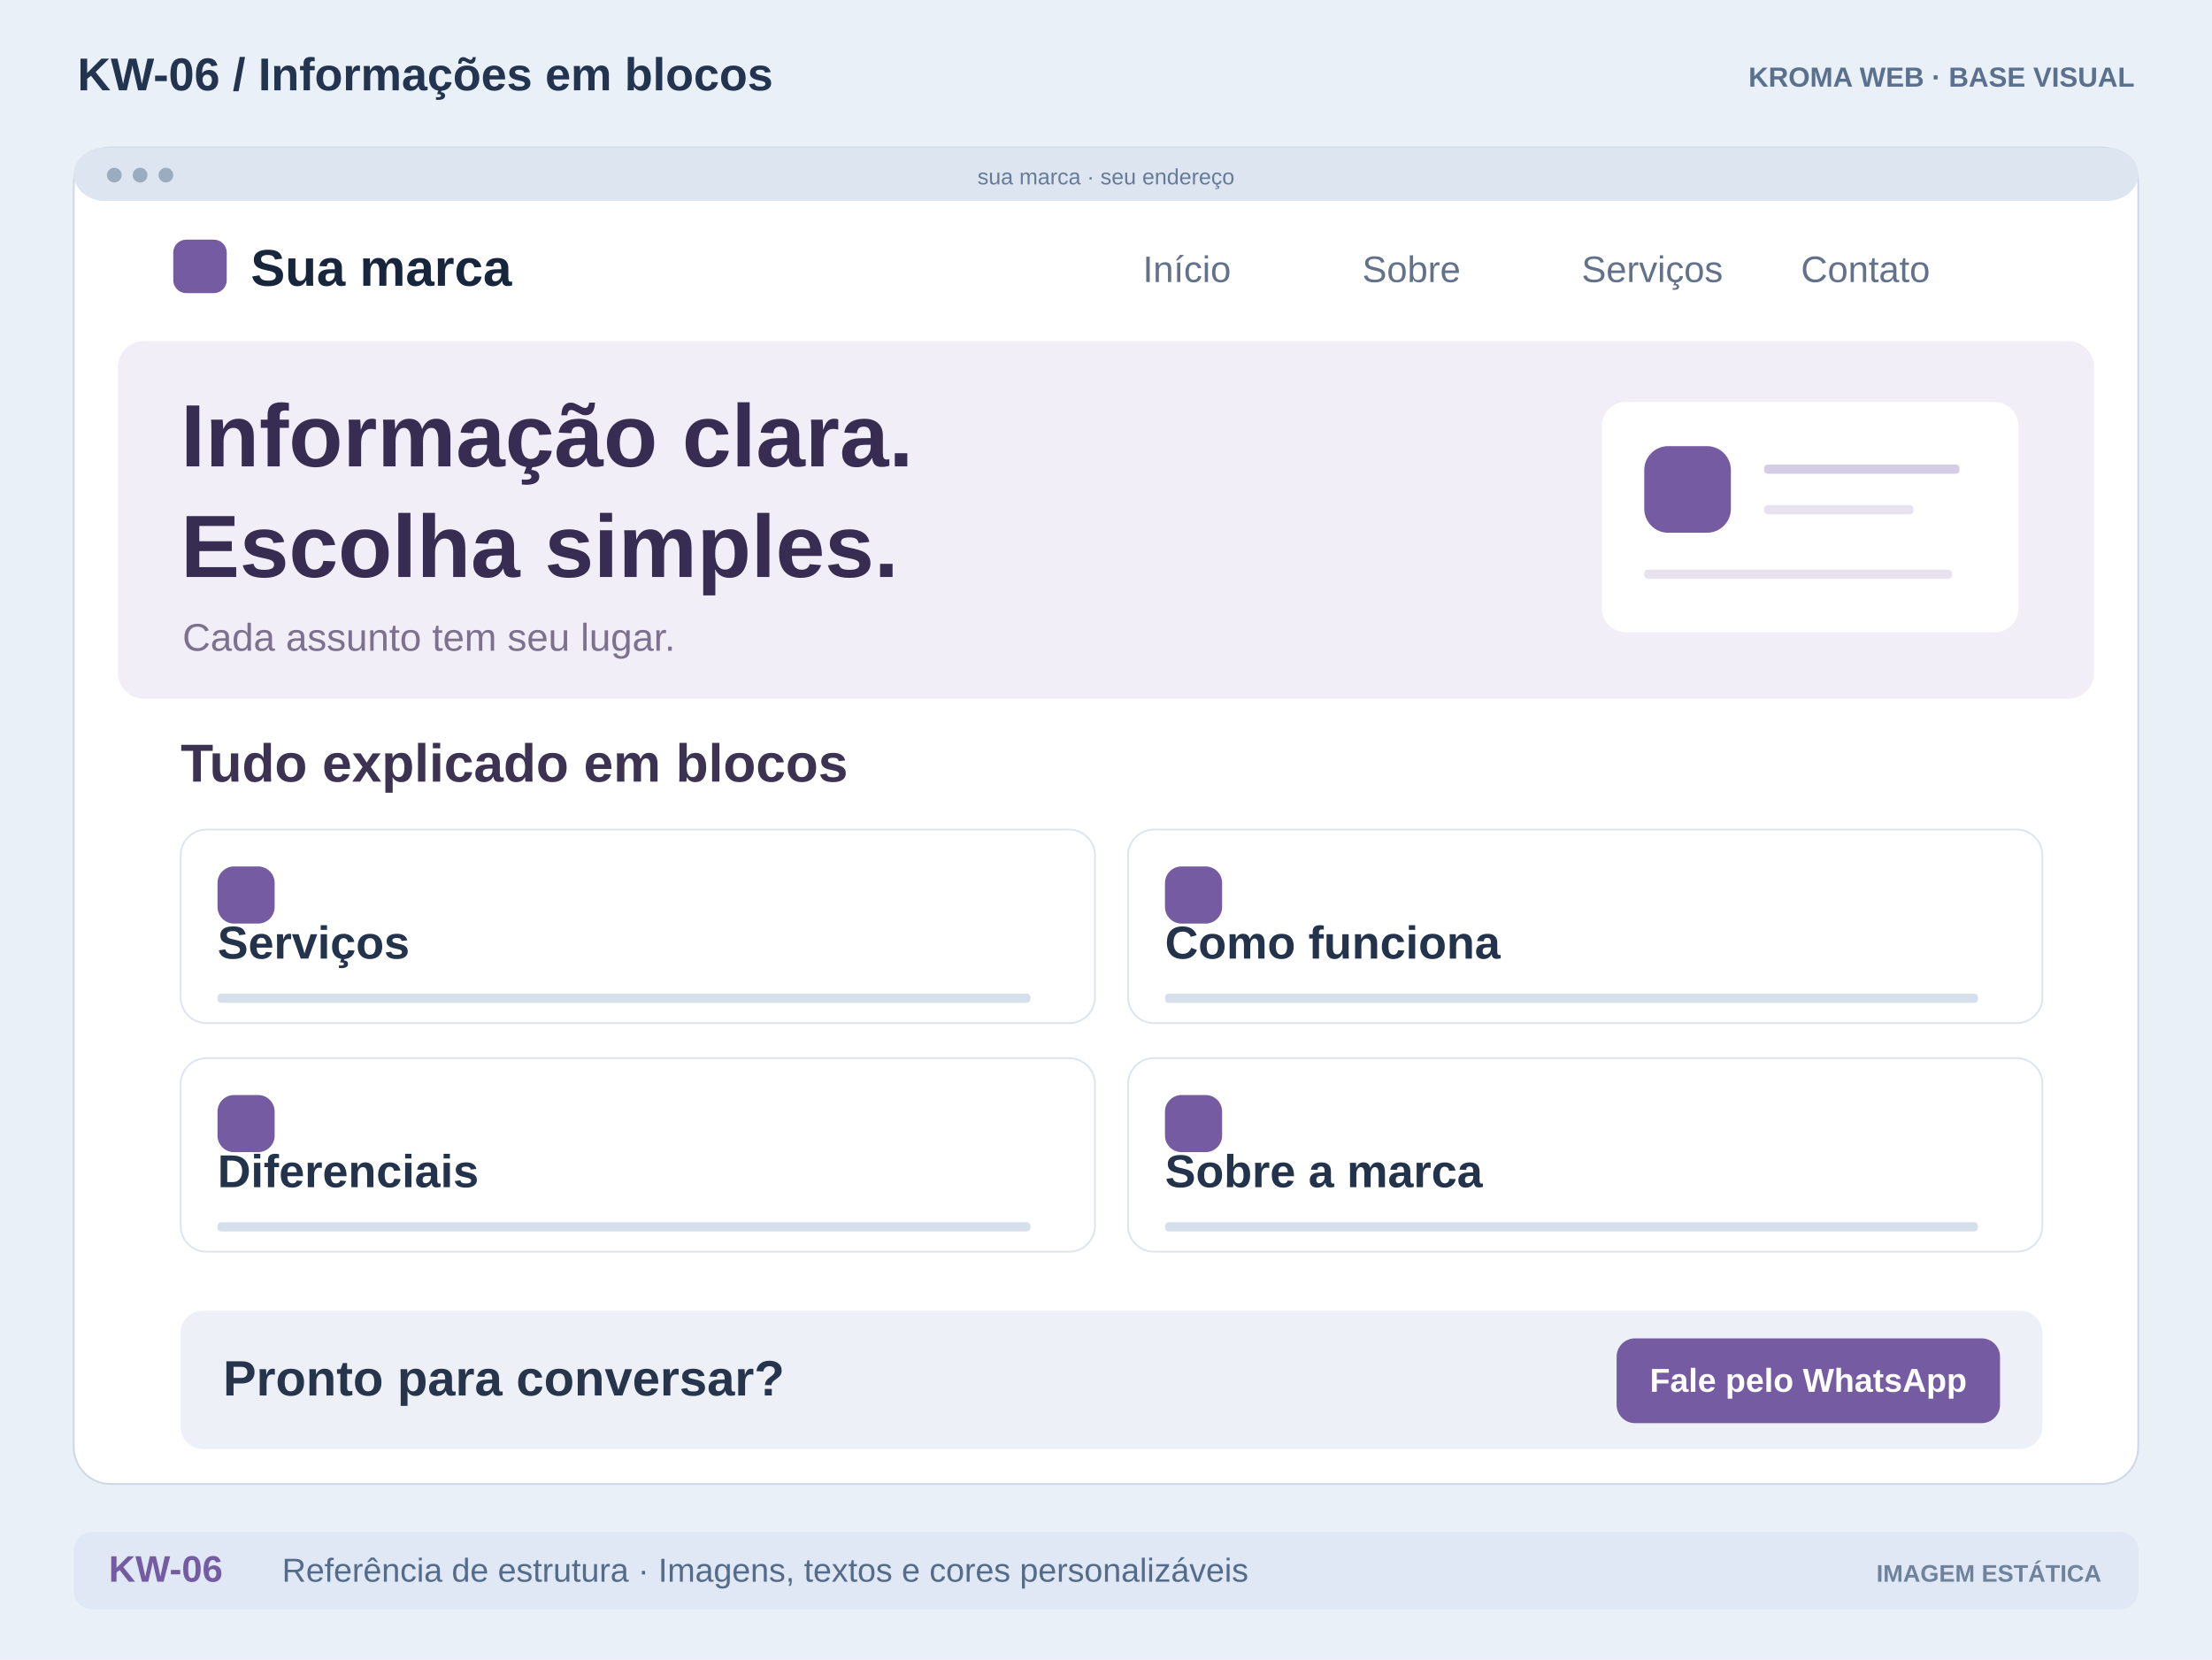
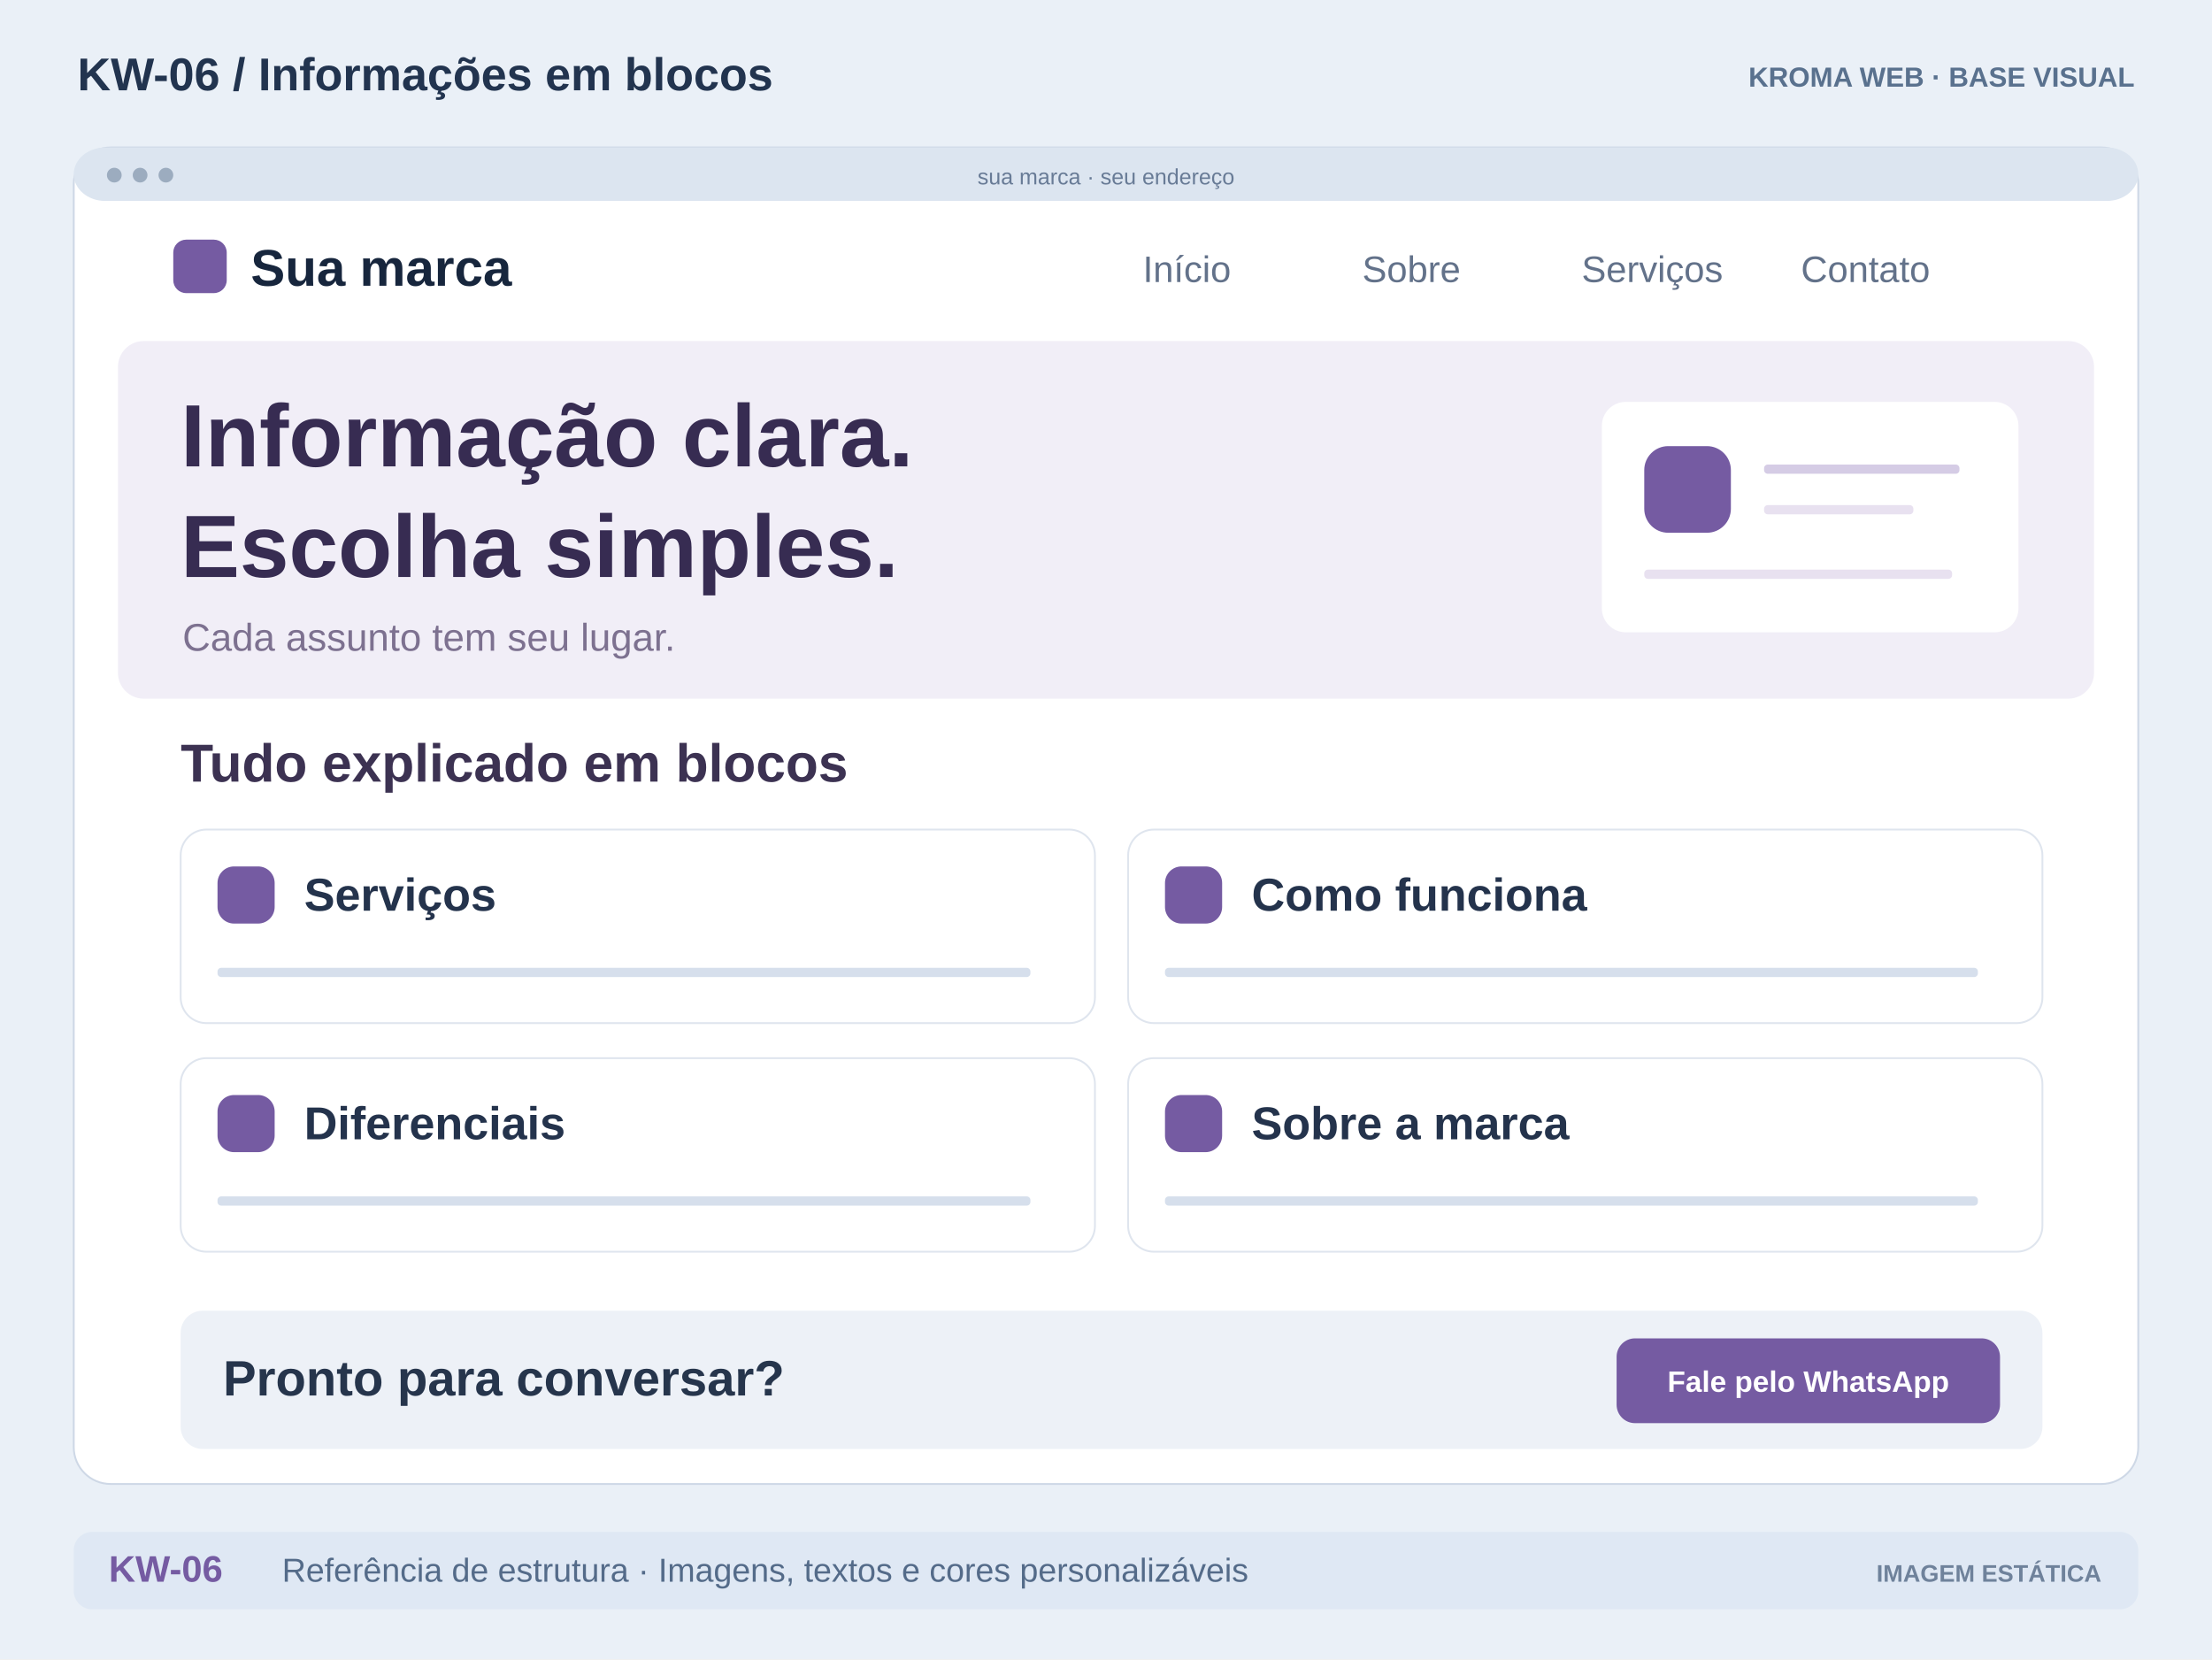
<svg xmlns="http://www.w3.org/2000/svg" width="1200" height="900" viewBox="0 0 1200 900" role="img">
  <rect x="0" y="0" width="1200" height="900" rx="0" fill="#eaf0f7" stroke="none" />
  <text x="42" y="49" font-family="Arial, sans-serif" font-size="25" font-weight="600" fill="#22344f" text-anchor="start">KW-06 / Informações em blocos</text>
  <text x="1158" y="47" font-family="Arial, sans-serif" font-size="15" font-weight="600" fill="#59718e" text-anchor="end">KROMA WEB · BASE VISUAL</text>
  <rect x="40" y="80" width="1120" height="725" rx="20" fill="#ffffff" stroke="#ced8e6" />
  <rect x="40" y="80" width="1120" height="29" rx="17" fill="#dce5f0" stroke="none" />
  <circle cx="62" cy="95" r="4" fill="#9cacbf" />
  <circle cx="76" cy="95" r="4" fill="#9cacbf" />
  <circle cx="90" cy="95" r="4" fill="#9cacbf" />
  <text x="600" y="100" font-family="Arial, sans-serif" font-size="12" font-weight="400" fill="#687b96" text-anchor="middle">sua marca · seu endereço</text>
  <rect x="94" y="130" width="29" height="29" rx="7" fill="#755ba2" stroke="none" />
  <text x="136" y="155" font-family="Arial, sans-serif" font-size="28" font-weight="700" fill="#17263d" text-anchor="start">Sua marca</text>
  <text x="620" y="153" font-family="Arial, sans-serif" font-size="20" font-weight="500" fill="#63728a" text-anchor="start">Início</text>
  <text x="739" y="153" font-family="Arial, sans-serif" font-size="20" font-weight="500" fill="#63728a" text-anchor="start">Sobre</text>
  <text x="858" y="153" font-family="Arial, sans-serif" font-size="20" font-weight="500" fill="#63728a" text-anchor="start">Serviços</text>
  <text x="977" y="153" font-family="Arial, sans-serif" font-size="20" font-weight="500" fill="#63728a" text-anchor="start">Contato</text>
  <rect x="64" y="185" width="1072" height="194" rx="14" fill="#f1eef7" stroke="none" />
  <text x="98" y="253" font-family="Arial, sans-serif" font-size="48" font-weight="700" fill="#372c52" text-anchor="start">Informação clara.</text>
  <text x="98" y="313" font-family="Arial, sans-serif" font-size="48" font-weight="700" fill="#372c52" text-anchor="start">Escolha simples.</text>
  <text x="99" y="353" font-family="Arial, sans-serif" font-size="21" font-weight="400" fill="#7d7190" text-anchor="start">Cada assunto tem seu lugar.</text>
  <rect x="869" y="218" width="226" height="125" rx="13" fill="#ffffff" stroke="none" />
  <rect x="892" y="242" width="47" height="47" rx="13" fill="#755ba2" stroke="none" />
  <rect x="957" y="252" width="106" height="5" rx="2" fill="#d5cce5" stroke="none" />
  <rect x="957" y="274" width="81" height="5" rx="2" fill="#e8e1f0" stroke="none" />
  <rect x="892" y="309" width="167" height="5" rx="2" fill="#e8e1f0" stroke="none" />
  <text x="98" y="424" font-family="Arial, sans-serif" font-size="29" font-weight="600" fill="#3c3252" text-anchor="start">Tudo explicado em blocos</text>
  <rect x="98" y="450" width="496" height="105" rx="14" fill="#ffffff" stroke="#dfe5ee" />
  <rect x="118" y="470" width="31" height="31" rx="9" fill="#755ba2" stroke="none" />
-   <text x="118" y="520" font-family="Arial, sans-serif" font-size="25" font-weight="600" fill="#24334c" text-anchor="start">Serviços</text>
-   <rect x="118" y="539" width="441" height="5" rx="2" fill="#d6dfec" stroke="none" />
+   <text x="165" y="494" font-family="Arial, sans-serif" font-size="25" font-weight="600" fill="#24334c" text-anchor="start">Serviços</text>
+   <rect x="118" y="525" width="441" height="5" rx="2" fill="#d6dfec" stroke="none" />
  <rect x="612" y="450" width="496" height="105" rx="14" fill="#ffffff" stroke="#dfe5ee" />
  <rect x="632" y="470" width="31" height="31" rx="9" fill="#755ba2" stroke="none" />
-   <text x="632" y="520" font-family="Arial, sans-serif" font-size="25" font-weight="600" fill="#24334c" text-anchor="start">Como funciona</text>
-   <rect x="632" y="539" width="441" height="5" rx="2" fill="#d6dfec" stroke="none" />
+   <text x="679" y="494" font-family="Arial, sans-serif" font-size="25" font-weight="600" fill="#24334c" text-anchor="start">Como funciona</text>
+   <rect x="632" y="525" width="441" height="5" rx="2" fill="#d6dfec" stroke="none" />
  <rect x="98" y="574" width="496" height="105" rx="14" fill="#ffffff" stroke="#dfe5ee" />
  <rect x="118" y="594" width="31" height="31" rx="9" fill="#755ba2" stroke="none" />
-   <text x="118" y="644" font-family="Arial, sans-serif" font-size="25" font-weight="600" fill="#24334c" text-anchor="start">Diferenciais</text>
-   <rect x="118" y="663" width="441" height="5" rx="2" fill="#d6dfec" stroke="none" />
+   <text x="165" y="618" font-family="Arial, sans-serif" font-size="25" font-weight="600" fill="#24334c" text-anchor="start">Diferenciais</text>
+   <rect x="118" y="649" width="441" height="5" rx="2" fill="#d6dfec" stroke="none" />
  <rect x="612" y="574" width="496" height="105" rx="14" fill="#ffffff" stroke="#dfe5ee" />
  <rect x="632" y="594" width="31" height="31" rx="9" fill="#755ba2" stroke="none" />
-   <text x="632" y="644" font-family="Arial, sans-serif" font-size="25" font-weight="600" fill="#24334c" text-anchor="start">Sobre a marca</text>
-   <rect x="632" y="663" width="441" height="5" rx="2" fill="#d6dfec" stroke="none" />
+   <text x="679" y="618" font-family="Arial, sans-serif" font-size="25" font-weight="600" fill="#24334c" text-anchor="start">Sobre a marca</text>
+   <rect x="632" y="649" width="441" height="5" rx="2" fill="#d6dfec" stroke="none" />
  <rect x="98" y="711" width="1010" height="75" rx="12" fill="#edf1f7" stroke="none" />
  <text x="121" y="757" font-family="Arial, sans-serif" font-size="27" font-weight="600" fill="#26354c" text-anchor="start">Pronto para conversar?</text>
  <rect x="877" y="726" width="208" height="46" rx="10" fill="#755ba2" stroke="none" />
-   <text x="981" y="755" font-family="Arial, sans-serif" font-size="18" font-weight="600" fill="#ffffff" text-anchor="middle">Fale pelo WhatsApp</text>
+   <text x="981" y="755" font-family="Arial, sans-serif" font-size="16" font-weight="600" fill="#ffffff" text-anchor="middle">Fale pelo WhatsApp</text>
  <rect x="40" y="831" width="1120" height="42" rx="10" fill="#dfe8f4" stroke="none" />
  <text x="59" y="858" font-family="Arial, sans-serif" font-size="20" font-weight="700" fill="#755ba2" text-anchor="start">KW-06</text>
  <text x="153" y="858" font-family="Arial, sans-serif" font-size="18" font-weight="400" fill="#546b89" text-anchor="start">Referência de estrutura · Imagens, textos e cores personalizáveis</text>
  <text x="1140" y="858" font-family="Arial, sans-serif" font-size="13" font-weight="600" fill="#6f829b" text-anchor="end">IMAGEM ESTÁTICA</text>
</svg>
